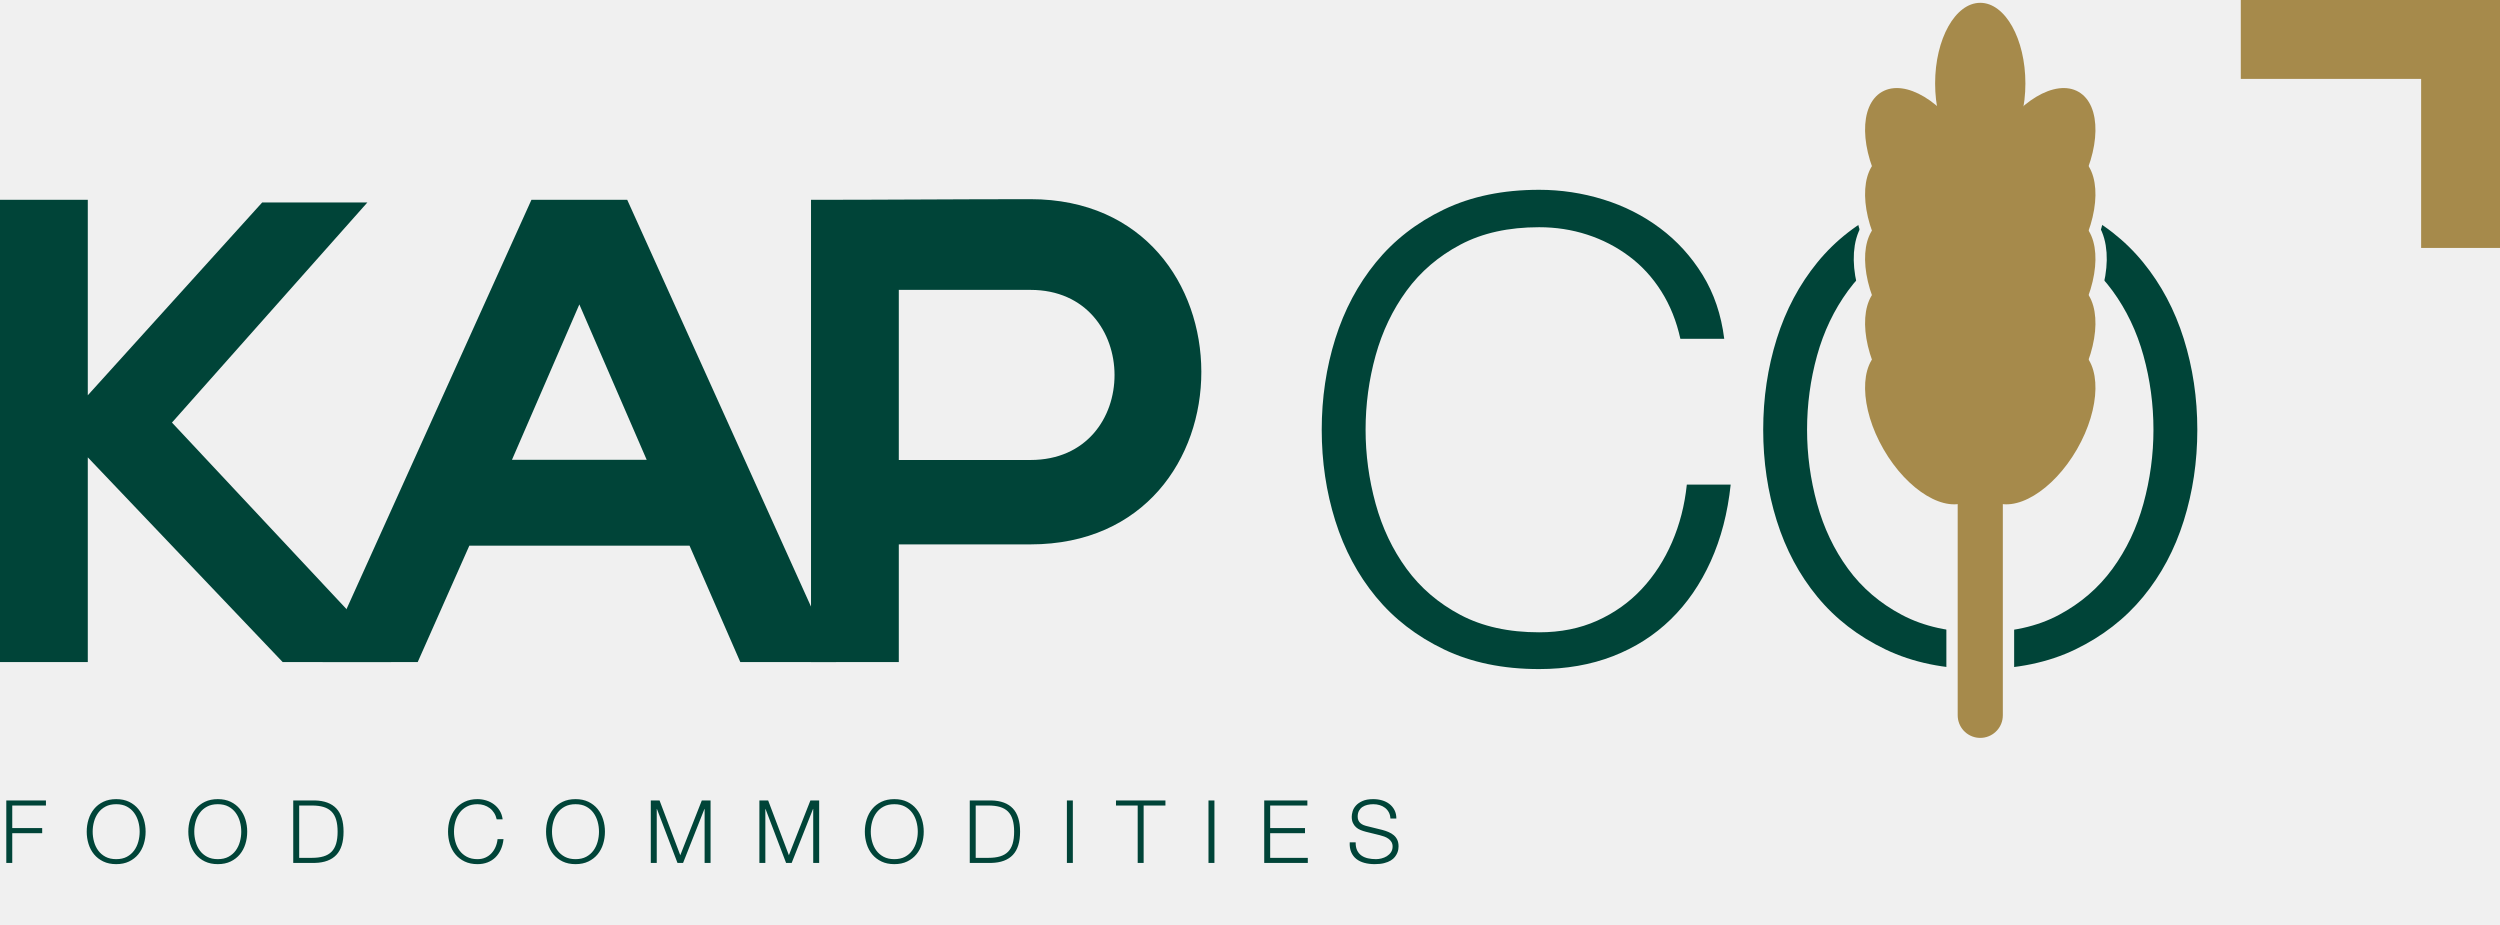
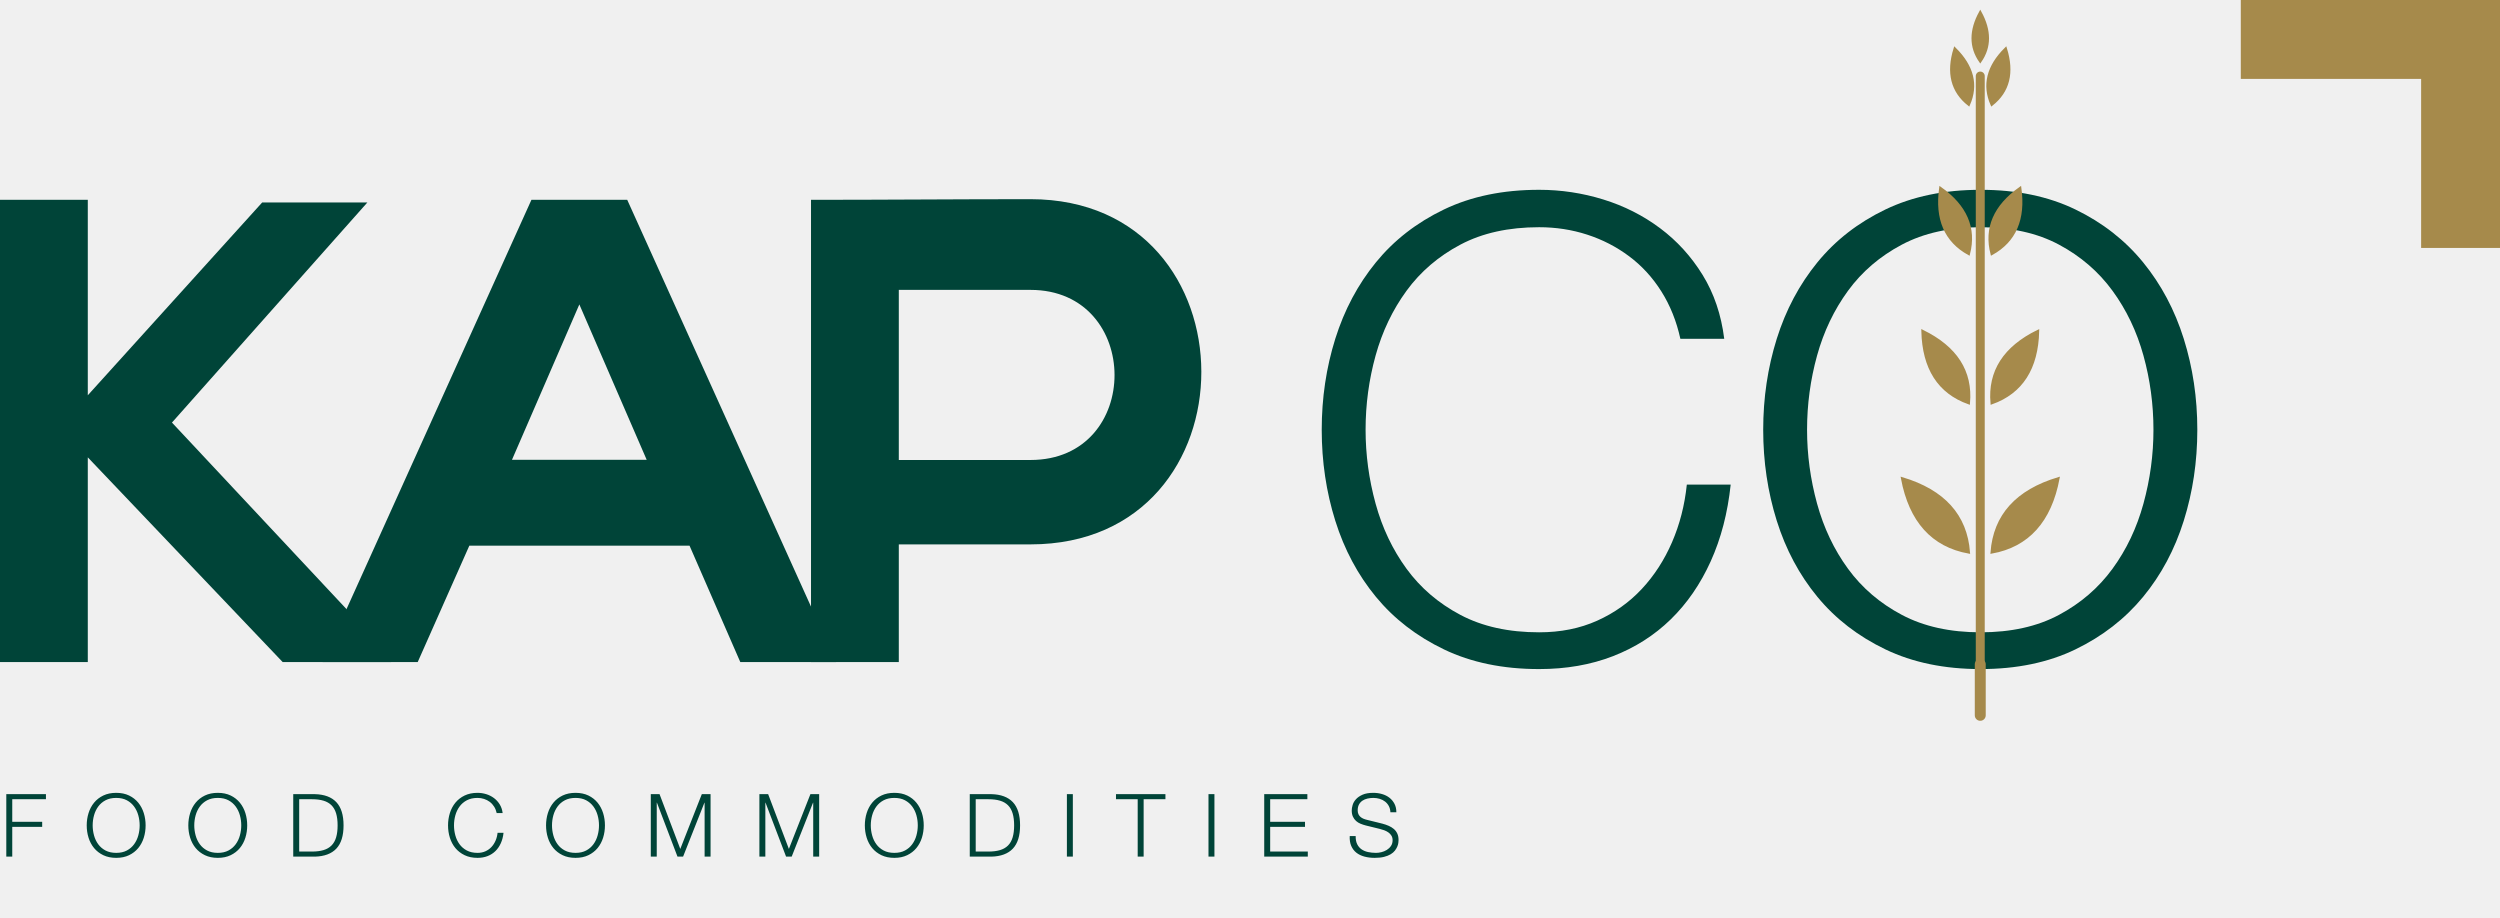
- <svg xmlns="http://www.w3.org/2000/svg" viewBox="0 0 994.10 367.49" role="img" aria-label="KAP CO">
+ <svg xmlns="http://www.w3.org/2000/svg" viewBox="0 0 994.10 364.99" role="img" aria-label="KAP CO">
  <g transform="translate(0.00 0.00)">
-     <mask id="o-cut" maskUnits="userSpaceOnUse" x="0" y="0" width="994" height="291">
-       <rect width="994" height="291" fill="#fff" />
-       <g transform="translate(787.43 284.44)" fill="#000" stroke-linecap="round">
-         <line x1="0" y1="0" x2="0" y2="-224.35" stroke="#000" stroke-width="26.95" />
-         <ellipse cx="-21.79" cy="-115.38" rx="19.23" ry="34.61" transform="rotate(-30 -21.79 -115.38)" stroke="#000" stroke-width="9.00" />
-         <ellipse cx="21.79" cy="-115.38" rx="19.23" ry="34.61" transform="rotate(30 21.79 -115.38)" stroke="#000" stroke-width="9.00" />
-         <ellipse cx="-21.79" cy="-141.02" rx="19.23" ry="34.61" transform="rotate(-30 -21.79 -141.02)" stroke="#000" stroke-width="9.00" />
-         <ellipse cx="21.79" cy="-141.02" rx="19.23" ry="34.61" transform="rotate(30 21.79 -141.02)" stroke="#000" stroke-width="9.00" />
-         <ellipse cx="-21.79" cy="-166.66" rx="19.23" ry="34.61" transform="rotate(-30 -21.79 -166.66)" stroke="#000" stroke-width="9.00" />
-         <ellipse cx="21.79" cy="-166.66" rx="19.23" ry="34.61" transform="rotate(30 21.79 -166.66)" stroke="#000" stroke-width="9.00" />
-         <ellipse cx="-21.79" cy="-192.30" rx="19.23" ry="34.61" transform="rotate(-30 -21.79 -192.30)" stroke="#000" stroke-width="9.00" />
-         <ellipse cx="21.79" cy="-192.30" rx="19.23" ry="34.61" transform="rotate(30 21.79 -192.30)" stroke="#000" stroke-width="9.00" />
-         <ellipse cx="-21.79" cy="-217.94" rx="19.23" ry="34.61" transform="rotate(-30 -21.79 -217.94)" stroke="#000" stroke-width="9.00" />
-         <ellipse cx="21.79" cy="-217.94" rx="19.23" ry="34.61" transform="rotate(30 21.79 -217.94)" stroke="#000" stroke-width="9.00" />
-         <ellipse cx="0" cy="-251.27" rx="17.95" ry="32.05" stroke="#000" stroke-width="9.00" />
-       </g>
-     </mask>
    <path fill="#004438" d="M-0.00 79.46 L-0.00 263.26 L34.91 263.26 L34.91 181.86 L112.40 263.26 L155.51 263.26 L155.51 261.16 L68.38 168.03 L146.07 80.52 L104.24 80.52 L34.91 157.18 L34.91 79.46 L-0.00 79.46 Z" />
    <path fill="#004438" d="M230.37 121.05 L257.15 182.84 L203.58 182.84 L230.37 121.05 M294.37 263.26 L332.45 263.26 L249.41 79.46 L211.32 79.46 L128.28 263.26 L166.10 263.26 L186.63 216.97 L274.18 216.97 L294.37 263.26 Z" />
    <path fill="#004438" d="M357.40 182.91 L409.77 182.91 C454.46 182.91 454.19 115.27 409.77 115.27 L357.40 115.27 L357.40 182.91 M409.77 216.47 L357.40 216.47 L357.40 263.26 L322.49 263.26 L322.49 79.46 C351.58 79.46 380.67 79.20 409.77 79.20 C500.21 79.20 500.48 216.47 409.77 216.47 Z" />
    <path fill="#004438" d="M668.183 134.724H685.625Q683.83 120.36 677.032 109.33Q670.235 98.301 660.104 90.734Q649.972 83.167 637.532 79.32Q625.091 75.473 612.01 75.473Q590.464 75.473 574.176 83.296Q557.889 91.119 547.116 104.329Q536.343 117.538 530.956 134.724Q525.57 151.909 525.57 170.89Q525.57 189.871 530.956 207.056Q536.343 224.242 547.116 237.323Q557.889 250.405 574.176 258.228Q590.464 266.051 612.01 266.051Q628.169 266.051 641.379 260.921Q654.589 255.791 664.336 246.301Q674.083 236.81 680.239 223.216Q686.395 209.621 688.19 192.692H670.748Q669.466 205.004 664.849 215.649Q660.232 226.294 652.793 234.245Q645.355 242.197 635.095 246.814Q624.835 251.431 612.01 251.431Q593.799 251.431 580.717 244.505Q567.636 237.58 559.3 226.165Q550.963 214.751 546.988 200.259Q543.012 185.767 543.012 170.89Q543.012 155.757 546.988 141.393Q550.963 127.029 559.3 115.615Q567.636 104.2 580.717 97.275Q593.799 90.349 612.01 90.349Q622.013 90.349 631.119 93.299Q640.225 96.249 647.792 101.892Q655.358 107.535 660.617 115.871Q665.875 124.207 668.183 134.724Z" />
-     <path fill="#004438" d="M718.561 170.89Q718.561 155.757 722.537 141.393Q726.512 127.029 734.849 115.615Q743.185 104.2 756.266 97.275Q769.348 90.349 787.559 90.349Q805.77 90.349 818.724 97.275Q831.677 104.2 840.013 115.615Q848.349 127.029 852.325 141.393Q856.301 155.757 856.301 170.89Q856.301 185.767 852.325 200.259Q848.349 214.751 840.013 226.165Q831.677 237.58 818.724 244.505Q805.77 251.431 787.559 251.431Q769.348 251.431 756.266 244.505Q743.185 237.58 734.849 226.165Q726.512 214.751 722.537 200.259Q718.561 185.767 718.561 170.89ZM701.119 170.89Q701.119 189.871 706.505 207.056Q711.892 224.242 722.665 237.323Q733.438 250.405 749.726 258.228Q766.013 266.051 787.559 266.051Q809.105 266.051 825.264 258.228Q841.424 250.405 852.197 237.323Q862.97 224.242 868.356 207.056Q873.743 189.871 873.743 170.89Q873.743 151.909 868.356 134.724Q862.97 117.538 852.197 104.329Q841.424 91.119 825.264 83.296Q809.105 75.473 787.559 75.473Q766.013 75.473 749.726 83.296Q733.438 91.119 722.665 104.329Q711.892 117.538 706.505 134.724Q701.119 151.909 701.119 170.89Z" mask="url(#o-cut)" />
+     <path fill="#004438" d="M718.561 170.89Q718.561 155.757 722.537 141.393Q726.512 127.029 734.849 115.615Q743.185 104.2 756.266 97.275Q769.348 90.349 787.559 90.349Q805.77 90.349 818.724 97.275Q831.677 104.2 840.013 115.615Q848.349 127.029 852.325 141.393Q856.301 155.757 856.301 170.89Q856.301 185.767 852.325 200.259Q848.349 214.751 840.013 226.165Q831.677 237.58 818.724 244.505Q805.77 251.431 787.559 251.431Q769.348 251.431 756.266 244.505Q743.185 237.58 734.849 226.165Q726.512 214.751 722.537 200.259Q718.561 185.767 718.561 170.89ZM701.119 170.89Q701.119 189.871 706.505 207.056Q711.892 224.242 722.665 237.323Q733.438 250.405 749.726 258.228Q766.013 266.051 787.559 266.051Q809.105 266.051 825.264 258.228Q841.424 250.405 852.197 237.323Q862.97 224.242 868.356 207.056Q873.743 189.871 873.743 170.89Q873.743 151.909 868.356 134.724Q862.97 117.538 852.197 104.329Q841.424 91.119 825.264 83.296Q809.105 75.473 787.559 75.473Q766.013 75.473 749.726 83.296Q733.438 91.119 722.665 104.329Q711.892 117.538 706.505 134.724Q701.119 151.909 701.119 170.89Z" />
    <path fill="#a68a4b" d="M891.03 -0.00 L891.03 31.37 L962.74 31.37 L962.74 98.59 L994.11 98.59 L994.11 -0.00 L891.03 -0.00 Z" />
-     <g transform="translate(787.43 284.44)" fill="#a68a4b" stroke-linecap="round">
-       <line x1="0" y1="0" x2="0" y2="-224.35" stroke="#a68a4b" stroke-width="17.95" />
-       <ellipse cx="-21.79" cy="-115.38" rx="19.23" ry="34.61" transform="rotate(-30 -21.79 -115.38)" stroke="none" />
-       <ellipse cx="21.79" cy="-115.38" rx="19.23" ry="34.61" transform="rotate(30 21.79 -115.38)" stroke="none" />
-       <ellipse cx="-21.79" cy="-141.02" rx="19.23" ry="34.61" transform="rotate(-30 -21.79 -141.02)" stroke="none" />
-       <ellipse cx="21.79" cy="-141.02" rx="19.23" ry="34.61" transform="rotate(30 21.79 -141.02)" stroke="none" />
-       <ellipse cx="-21.79" cy="-166.66" rx="19.23" ry="34.61" transform="rotate(-30 -21.79 -166.66)" stroke="none" />
-       <ellipse cx="21.79" cy="-166.66" rx="19.23" ry="34.61" transform="rotate(30 21.79 -166.66)" stroke="none" />
-       <ellipse cx="-21.79" cy="-192.30" rx="19.23" ry="34.61" transform="rotate(-30 -21.79 -192.30)" stroke="none" />
-       <ellipse cx="21.79" cy="-192.30" rx="19.23" ry="34.61" transform="rotate(30 21.79 -192.30)" stroke="none" />
-       <ellipse cx="-21.79" cy="-217.94" rx="19.23" ry="34.61" transform="rotate(-30 -21.79 -217.94)" stroke="none" />
-       <ellipse cx="21.79" cy="-217.94" rx="19.23" ry="34.61" transform="rotate(30 21.79 -217.94)" stroke="none" />
-       <ellipse cx="0" cy="-251.27" rx="17.95" ry="32.05" stroke="none" />
+     <g transform="translate(787.43 264.15)" fill="#a68a4b" stroke="#a68a4b" stroke-linecap="round">
+       <g transform="translate(-4.57,-44.51) rotate(-42.00)">
+         <path d="M0,0 Q13.45,-17.41 0,-39.56 Q-13.45,-17.41 0,0 Z" />
+       </g>
+       <g transform="translate(4.57,-44.51) rotate(42.00)">
+         <path d="M0,0 Q13.45,-17.41 0,-39.56 Q-13.45,-17.41 0,0 Z" />
+       </g>
+       <g transform="translate(-4.57,-103.86) rotate(-32.67)">
+         <path d="M0,0 Q11.57,-14.97 0,-34.03 Q-11.57,-14.97 0,0 Z" />
+       </g>
+       <g transform="translate(4.57,-103.86) rotate(32.67)">
+         <path d="M0,0 Q11.57,-14.97 0,-34.03 Q-11.57,-14.97 0,0 Z" />
+       </g>
+       <g transform="translate(-4.57,-163.20) rotate(-23.33)">
+         <path d="M0,0 Q9.69,-12.53 0,-28.49 Q-9.69,-12.53 0,0 Z" />
+       </g>
+       <g transform="translate(4.57,-163.20) rotate(23.33)">
+         <path d="M0,0 Q9.69,-12.53 0,-28.49 Q-9.69,-12.53 0,0 Z" />
+       </g>
+       <g transform="translate(-4.57,-222.55) rotate(-14.00)">
+         <path d="M0,0 Q7.80,-10.10 0,-22.95 Q-7.80,-10.10 0,0 Z" />
+       </g>
+       <g transform="translate(4.57,-222.55) rotate(14.00)">
+         <path d="M0,0 Q7.80,-10.10 0,-22.95 Q-7.80,-10.10 0,0 Z" />
+       </g>
+       <g transform="translate(0,-239.76)">
+         <path d="M0,0 Q5.97,-8.58 0,-19.51 Q-5.97,-8.58 0,0 Z" />
+       </g>
+       <line x1="0" y1="0" x2="0" y2="20.29" stroke-width="4.35" />
+       <line x1="0" y1="-233.91" x2="0" y2="0" stroke-width="3.56" />
    </g>
  </g>
  <g transform="translate(0.00 0.00)">
-     <path fill="#004438" d="M2.505 318.287V343.132H4.872V331.301H16.772V329.283H4.872V320.305H18.268V318.287Z M36.85 330.709Q36.85 328.656 37.389 326.708Q37.928 324.759 39.059 323.211Q40.19 321.662 41.965 320.723Q43.739 319.783 46.21 319.783Q48.68 319.783 50.438 320.723Q52.195 321.662 53.326 323.211Q54.457 324.759 54.996 326.708Q55.535 328.656 55.535 330.709Q55.535 332.728 54.996 334.694Q54.457 336.66 53.326 338.208Q52.195 339.756 50.438 340.696Q48.68 341.635 46.21 341.635Q43.739 341.635 41.965 340.696Q40.19 339.756 39.059 338.208Q37.928 336.66 37.389 334.694Q36.85 332.728 36.85 330.709ZM34.483 330.709Q34.483 333.284 35.214 335.616Q35.945 337.947 37.406 339.722Q38.868 341.496 41.077 342.558Q43.287 343.619 46.21 343.619Q49.133 343.619 51.325 342.558Q53.517 341.496 54.979 339.722Q56.44 337.947 57.171 335.616Q57.902 333.284 57.902 330.709Q57.902 328.134 57.171 325.803Q56.44 323.472 54.979 321.68Q53.517 319.888 51.325 318.826Q49.133 317.765 46.21 317.765Q43.287 317.765 41.077 318.826Q38.868 319.888 37.406 321.68Q35.945 323.472 35.214 325.803Q34.483 328.134 34.483 330.709Z M77.248 330.709Q77.248 328.656 77.788 326.708Q78.327 324.759 79.458 323.211Q80.589 321.662 82.364 320.723Q84.138 319.783 86.609 319.783Q89.079 319.783 90.837 320.723Q92.594 321.662 93.725 323.211Q94.856 324.759 95.395 326.708Q95.934 328.656 95.934 330.709Q95.934 332.728 95.395 334.694Q94.856 336.66 93.725 338.208Q92.594 339.756 90.837 340.696Q89.079 341.635 86.609 341.635Q84.138 341.635 82.364 340.696Q80.589 339.756 79.458 338.208Q78.327 336.66 77.788 334.694Q77.248 332.728 77.248 330.709ZM74.882 330.709Q74.882 333.284 75.613 335.616Q76.344 337.947 77.805 339.722Q79.267 341.496 81.476 342.558Q83.686 343.619 86.609 343.619Q89.532 343.619 91.724 342.558Q93.916 341.496 95.377 339.722Q96.839 337.947 97.57 335.616Q98.3 333.284 98.3 330.709Q98.3 328.134 97.57 325.803Q96.839 323.472 95.377 321.68Q93.916 319.888 91.724 318.826Q89.532 317.765 86.609 317.765Q83.686 317.765 81.476 318.826Q79.267 319.888 77.805 321.68Q76.344 323.472 75.613 325.803Q74.882 328.134 74.882 330.709Z M116.603 318.287V343.132H125.198Q130.87 342.993 133.741 339.948Q136.611 336.903 136.611 330.709Q136.611 324.516 133.741 321.471Q130.87 318.426 125.198 318.287ZM118.97 341.113V320.305H124.015Q126.694 320.305 128.626 320.879Q130.557 321.453 131.81 322.706Q133.062 323.959 133.654 325.942Q134.245 327.926 134.245 330.709Q134.245 333.493 133.654 335.476Q133.062 337.46 131.81 338.713Q130.557 339.965 128.626 340.539Q126.694 341.113 124.015 341.113Z M197.506 325.803H199.872Q199.628 323.854 198.706 322.358Q197.784 320.862 196.409 319.835Q195.035 318.809 193.347 318.287Q191.66 317.765 189.885 317.765Q186.962 317.765 184.753 318.826Q182.543 319.888 181.082 321.68Q179.62 323.472 178.889 325.803Q178.159 328.134 178.159 330.709Q178.159 333.284 178.889 335.616Q179.62 337.947 181.082 339.722Q182.543 341.496 184.753 342.558Q186.962 343.619 189.885 343.619Q192.077 343.619 193.869 342.923Q195.661 342.227 196.984 340.94Q198.306 339.652 199.141 337.808Q199.976 335.964 200.22 333.667H197.853Q197.679 335.337 197.053 336.781Q196.427 338.225 195.418 339.304Q194.409 340.383 193.017 341.009Q191.625 341.635 189.885 341.635Q187.414 341.635 185.64 340.696Q183.865 339.756 182.734 338.208Q181.603 336.66 181.064 334.694Q180.525 332.728 180.525 330.709Q180.525 328.656 181.064 326.708Q181.603 324.759 182.734 323.211Q183.865 321.662 185.64 320.723Q187.414 319.783 189.885 319.783Q191.242 319.783 192.477 320.183Q193.713 320.584 194.739 321.349Q195.766 322.115 196.479 323.245Q197.192 324.376 197.506 325.803Z M219.497 330.709Q219.497 328.656 220.036 326.708Q220.576 324.759 221.707 323.211Q222.837 321.662 224.612 320.723Q226.387 319.783 228.857 319.783Q231.328 319.783 233.085 320.723Q234.842 321.662 235.973 323.211Q237.104 324.759 237.643 326.708Q238.183 328.656 238.183 330.709Q238.183 332.728 237.643 334.694Q237.104 336.66 235.973 338.208Q234.842 339.756 233.085 340.696Q231.328 341.635 228.857 341.635Q226.387 341.635 224.612 340.696Q222.837 339.756 221.707 338.208Q220.576 336.66 220.036 334.694Q219.497 332.728 219.497 330.709ZM217.131 330.709Q217.131 333.284 217.862 335.616Q218.592 337.947 220.054 339.722Q221.515 341.496 223.725 342.558Q225.934 343.619 228.857 343.619Q231.78 343.619 233.972 342.558Q236.165 341.496 237.626 339.722Q239.087 337.947 239.818 335.616Q240.549 333.284 240.549 330.709Q240.549 328.134 239.818 325.803Q239.087 323.472 237.626 321.68Q236.165 319.888 233.972 318.826Q231.78 317.765 228.857 317.765Q225.934 317.765 223.725 318.826Q221.515 319.888 220.054 321.68Q218.592 323.472 217.862 325.803Q217.131 328.134 217.131 330.709Z M262.262 318.287 270.509 340.07 279.069 318.287H282.548V343.132H280.182V321.662H280.113L271.622 343.132H269.395L261.218 321.662H261.148V343.132H258.782V318.287Z M305.445 318.287 313.691 340.07 322.251 318.287H325.731V343.132H323.365V321.662H323.295L314.805 343.132H312.578L304.401 321.662H304.331V343.132H301.965V318.287Z M346.261 330.709Q346.261 328.656 346.8 326.708Q347.34 324.759 348.471 323.211Q349.601 321.662 351.376 320.723Q353.151 319.783 355.621 319.783Q358.092 319.783 359.849 320.723Q361.606 321.662 362.737 323.211Q363.868 324.759 364.407 326.708Q364.947 328.656 364.947 330.709Q364.947 332.728 364.407 334.694Q363.868 336.66 362.737 338.208Q361.606 339.756 359.849 340.696Q358.092 341.635 355.621 341.635Q353.151 341.635 351.376 340.696Q349.601 339.756 348.471 338.208Q347.34 336.66 346.8 334.694Q346.261 332.728 346.261 330.709ZM343.895 330.709Q343.895 333.284 344.626 335.616Q345.356 337.947 346.818 339.722Q348.279 341.496 350.489 342.558Q352.698 343.619 355.621 343.619Q358.544 343.619 360.736 342.558Q362.929 341.496 364.39 339.722Q365.851 337.947 366.582 335.616Q367.313 333.284 367.313 330.709Q367.313 328.134 366.582 325.803Q365.851 323.472 364.39 321.68Q362.929 319.888 360.736 318.826Q358.544 317.765 355.621 317.765Q352.698 317.765 350.489 318.826Q348.279 319.888 346.818 321.68Q345.356 323.472 344.626 325.803Q343.895 328.134 343.895 330.709Z M385.616 318.287V343.132H394.211Q399.883 342.993 402.753 339.948Q405.624 336.903 405.624 330.709Q405.624 324.516 402.753 321.471Q399.883 318.426 394.211 318.287ZM387.982 341.113V320.305H393.028Q395.707 320.305 397.638 320.879Q399.569 321.453 400.822 322.706Q402.075 323.959 402.666 325.942Q403.258 327.926 403.258 330.709Q403.258 333.493 402.666 335.476Q402.075 337.46 400.822 338.713Q399.569 339.965 397.638 340.539Q395.707 341.113 393.028 341.113Z M424.24 318.287V343.132H426.606V318.287Z M443.761 318.287V320.305H452.391V343.132H454.757V320.305H463.421V318.287Z M480.541 318.287V343.132H482.907V318.287Z M502.706 318.287V343.132H520.035V341.113H505.073V331.301H518.922V329.283H505.073V320.305H519.861V318.287Z M539.069 334.954H536.703Q536.598 337.251 537.312 338.887Q538.025 340.522 539.347 341.566Q540.67 342.61 542.549 343.114Q544.428 343.619 546.62 343.619Q548.812 343.619 550.378 343.219Q551.944 342.819 553.005 342.175Q554.066 341.531 554.675 340.731Q555.284 339.93 555.615 339.147Q555.945 338.365 556.032 337.669Q556.119 336.973 556.119 336.555Q556.119 335.024 555.615 333.945Q555.11 332.867 554.223 332.119Q553.336 331.37 552.17 330.866Q551.004 330.361 549.682 330.013L543.627 328.517Q542.862 328.343 542.183 328.065Q541.505 327.786 540.983 327.334Q540.461 326.882 540.165 326.238Q539.869 325.594 539.869 324.724Q539.869 323.332 540.391 322.393Q540.913 321.453 541.766 320.879Q542.618 320.305 543.749 320.044Q544.88 319.783 546.098 319.783Q547.42 319.783 548.621 320.149Q549.821 320.514 550.743 321.227Q551.665 321.941 552.239 323.002Q552.814 324.063 552.883 325.49H555.249Q555.249 323.576 554.501 322.132Q553.753 320.688 552.5 319.714Q551.248 318.739 549.578 318.252Q547.907 317.765 546.063 317.765Q543.453 317.765 541.783 318.513Q540.113 319.261 539.156 320.34Q538.199 321.419 537.851 322.637Q537.503 323.854 537.503 324.759Q537.503 326.221 537.973 327.23Q538.443 328.239 539.208 328.935Q539.974 329.631 541 330.048Q542.027 330.466 543.105 330.744L548.638 332.101Q549.508 332.31 550.413 332.641Q551.317 332.971 552.065 333.493Q552.814 334.015 553.283 334.781Q553.753 335.546 553.753 336.59Q553.753 337.947 553.092 338.904Q552.431 339.861 551.439 340.47Q550.447 341.079 549.299 341.357Q548.151 341.635 547.177 341.635Q545.472 341.635 543.975 341.305Q542.479 340.974 541.383 340.209Q540.287 339.443 539.66 338.156Q539.034 336.868 539.069 334.954Z" />
+     <path fill="#004438" d="M2.505 315.787V340.632H4.872V328.801H16.772V326.783H4.872V317.805H18.268V315.787Z M36.85 328.209Q36.85 326.156 37.389 324.208Q37.928 322.259 39.059 320.711Q40.19 319.162 41.965 318.223Q43.739 317.283 46.21 317.283Q48.68 317.283 50.438 318.223Q52.195 319.162 53.326 320.711Q54.457 322.259 54.996 324.208Q55.535 326.156 55.535 328.209Q55.535 330.228 54.996 332.194Q54.457 334.16 53.326 335.708Q52.195 337.256 50.438 338.196Q48.68 339.135 46.21 339.135Q43.739 339.135 41.965 338.196Q40.19 337.256 39.059 335.708Q37.928 334.16 37.389 332.194Q36.85 330.228 36.85 328.209ZM34.483 328.209Q34.483 330.784 35.214 333.116Q35.945 335.447 37.406 337.222Q38.868 338.996 41.077 340.058Q43.287 341.119 46.21 341.119Q49.133 341.119 51.325 340.058Q53.517 338.996 54.979 337.222Q56.44 335.447 57.171 333.116Q57.902 330.784 57.902 328.209Q57.902 325.634 57.171 323.303Q56.44 320.972 54.979 319.18Q53.517 317.388 51.325 316.326Q49.133 315.265 46.21 315.265Q43.287 315.265 41.077 316.326Q38.868 317.388 37.406 319.18Q35.945 320.972 35.214 323.303Q34.483 325.634 34.483 328.209Z M77.248 328.209Q77.248 326.156 77.788 324.208Q78.327 322.259 79.458 320.711Q80.589 319.162 82.364 318.223Q84.138 317.283 86.609 317.283Q89.079 317.283 90.837 318.223Q92.594 319.162 93.725 320.711Q94.856 322.259 95.395 324.208Q95.934 326.156 95.934 328.209Q95.934 330.228 95.395 332.194Q94.856 334.16 93.725 335.708Q92.594 337.256 90.837 338.196Q89.079 339.135 86.609 339.135Q84.138 339.135 82.364 338.196Q80.589 337.256 79.458 335.708Q78.327 334.16 77.788 332.194Q77.248 330.228 77.248 328.209ZM74.882 328.209Q74.882 330.784 75.613 333.116Q76.344 335.447 77.805 337.222Q79.267 338.996 81.476 340.058Q83.686 341.119 86.609 341.119Q89.532 341.119 91.724 340.058Q93.916 338.996 95.377 337.222Q96.839 335.447 97.57 333.116Q98.3 330.784 98.3 328.209Q98.3 325.634 97.57 323.303Q96.839 320.972 95.377 319.18Q93.916 317.388 91.724 316.326Q89.532 315.265 86.609 315.265Q83.686 315.265 81.476 316.326Q79.267 317.388 77.805 319.18Q76.344 320.972 75.613 323.303Q74.882 325.634 74.882 328.209Z M116.603 315.787V340.632H125.198Q130.87 340.493 133.741 337.448Q136.611 334.403 136.611 328.209Q136.611 322.016 133.741 318.971Q130.87 315.926 125.198 315.787ZM118.97 338.613V317.805H124.015Q126.694 317.805 128.626 318.379Q130.557 318.953 131.81 320.206Q133.062 321.459 133.654 323.442Q134.245 325.426 134.245 328.209Q134.245 330.993 133.654 332.976Q133.062 334.96 131.81 336.213Q130.557 337.465 128.626 338.039Q126.694 338.613 124.015 338.613Z M197.506 323.303H199.872Q199.628 321.354 198.706 319.858Q197.784 318.362 196.409 317.335Q195.035 316.309 193.347 315.787Q191.66 315.265 189.885 315.265Q186.962 315.265 184.753 316.326Q182.543 317.388 181.082 319.18Q179.62 320.972 178.889 323.303Q178.159 325.634 178.159 328.209Q178.159 330.784 178.889 333.116Q179.62 335.447 181.082 337.222Q182.543 338.996 184.753 340.058Q186.962 341.119 189.885 341.119Q192.077 341.119 193.869 340.423Q195.661 339.727 196.984 338.44Q198.306 337.152 199.141 335.308Q199.976 333.464 200.22 331.167H197.853Q197.679 332.837 197.053 334.281Q196.427 335.725 195.418 336.804Q194.409 337.883 193.017 338.509Q191.625 339.135 189.885 339.135Q187.414 339.135 185.64 338.196Q183.865 337.256 182.734 335.708Q181.603 334.16 181.064 332.194Q180.525 330.228 180.525 328.209Q180.525 326.156 181.064 324.208Q181.603 322.259 182.734 320.711Q183.865 319.162 185.64 318.223Q187.414 317.283 189.885 317.283Q191.242 317.283 192.477 317.683Q193.713 318.084 194.739 318.849Q195.766 319.615 196.479 320.745Q197.192 321.876 197.506 323.303Z M219.497 328.209Q219.497 326.156 220.036 324.208Q220.576 322.259 221.707 320.711Q222.837 319.162 224.612 318.223Q226.387 317.283 228.857 317.283Q231.328 317.283 233.085 318.223Q234.842 319.162 235.973 320.711Q237.104 322.259 237.643 324.208Q238.183 326.156 238.183 328.209Q238.183 330.228 237.643 332.194Q237.104 334.16 235.973 335.708Q234.842 337.256 233.085 338.196Q231.328 339.135 228.857 339.135Q226.387 339.135 224.612 338.196Q222.837 337.256 221.707 335.708Q220.576 334.16 220.036 332.194Q219.497 330.228 219.497 328.209ZM217.131 328.209Q217.131 330.784 217.862 333.116Q218.592 335.447 220.054 337.222Q221.515 338.996 223.725 340.058Q225.934 341.119 228.857 341.119Q231.78 341.119 233.972 340.058Q236.165 338.996 237.626 337.222Q239.087 335.447 239.818 333.116Q240.549 330.784 240.549 328.209Q240.549 325.634 239.818 323.303Q239.087 320.972 237.626 319.18Q236.165 317.388 233.972 316.326Q231.78 315.265 228.857 315.265Q225.934 315.265 223.725 316.326Q221.515 317.388 220.054 319.18Q218.592 320.972 217.862 323.303Q217.131 325.634 217.131 328.209Z M262.262 315.787 270.509 337.57 279.069 315.787H282.548V340.632H280.182V319.162H280.113L271.622 340.632H269.395L261.218 319.162H261.148V340.632H258.782V315.787Z M305.445 315.787 313.691 337.57 322.251 315.787H325.731V340.632H323.365V319.162H323.295L314.805 340.632H312.578L304.401 319.162H304.331V340.632H301.965V315.787Z M346.261 328.209Q346.261 326.156 346.8 324.208Q347.34 322.259 348.471 320.711Q349.601 319.162 351.376 318.223Q353.151 317.283 355.621 317.283Q358.092 317.283 359.849 318.223Q361.606 319.162 362.737 320.711Q363.868 322.259 364.407 324.208Q364.947 326.156 364.947 328.209Q364.947 330.228 364.407 332.194Q363.868 334.16 362.737 335.708Q361.606 337.256 359.849 338.196Q358.092 339.135 355.621 339.135Q353.151 339.135 351.376 338.196Q349.601 337.256 348.471 335.708Q347.34 334.16 346.8 332.194Q346.261 330.228 346.261 328.209ZM343.895 328.209Q343.895 330.784 344.626 333.116Q345.356 335.447 346.818 337.222Q348.279 338.996 350.489 340.058Q352.698 341.119 355.621 341.119Q358.544 341.119 360.736 340.058Q362.929 338.996 364.39 337.222Q365.851 335.447 366.582 333.116Q367.313 330.784 367.313 328.209Q367.313 325.634 366.582 323.303Q365.851 320.972 364.39 319.18Q362.929 317.388 360.736 316.326Q358.544 315.265 355.621 315.265Q352.698 315.265 350.489 316.326Q348.279 317.388 346.818 319.18Q345.356 320.972 344.626 323.303Q343.895 325.634 343.895 328.209Z M385.616 315.787V340.632H394.211Q399.883 340.493 402.753 337.448Q405.624 334.403 405.624 328.209Q405.624 322.016 402.753 318.971Q399.883 315.926 394.211 315.787ZM387.982 338.613V317.805H393.028Q395.707 317.805 397.638 318.379Q399.569 318.953 400.822 320.206Q402.075 321.459 402.666 323.442Q403.258 325.426 403.258 328.209Q403.258 330.993 402.666 332.976Q402.075 334.96 400.822 336.213Q399.569 337.465 397.638 338.039Q395.707 338.613 393.028 338.613Z M424.24 315.787V340.632H426.606V315.787Z M443.761 315.787V317.805H452.391V340.632H454.757V317.805H463.421V315.787Z M480.541 315.787V340.632H482.907V315.787Z M502.706 315.787V340.632H520.035V338.613H505.073V328.801H518.922V326.783H505.073V317.805H519.861V315.787Z M539.069 332.454H536.703Q536.598 334.751 537.312 336.387Q538.025 338.022 539.347 339.066Q540.67 340.11 542.549 340.614Q544.428 341.119 546.62 341.119Q548.812 341.119 550.378 340.719Q551.944 340.319 553.005 339.675Q554.066 339.031 554.675 338.231Q555.284 337.43 555.615 336.647Q555.945 335.865 556.032 335.169Q556.119 334.473 556.119 334.055Q556.119 332.524 555.615 331.445Q555.11 330.367 554.223 329.619Q553.336 328.87 552.17 328.366Q551.004 327.861 549.682 327.513L543.627 326.017Q542.862 325.843 542.183 325.565Q541.505 325.286 540.983 324.834Q540.461 324.382 540.165 323.738Q539.869 323.094 539.869 322.224Q539.869 320.832 540.391 319.893Q540.913 318.953 541.766 318.379Q542.618 317.805 543.749 317.544Q544.88 317.283 546.098 317.283Q547.42 317.283 548.621 317.649Q549.821 318.014 550.743 318.727Q551.665 319.441 552.239 320.502Q552.814 321.563 552.883 322.99H555.249Q555.249 321.076 554.501 319.632Q553.753 318.188 552.5 317.214Q551.248 316.239 549.578 315.752Q547.907 315.265 546.063 315.265Q543.453 315.265 541.783 316.013Q540.113 316.761 539.156 317.84Q538.199 318.919 537.851 320.137Q537.503 321.354 537.503 322.259Q537.503 323.721 537.973 324.73Q538.443 325.739 539.208 326.435Q539.974 327.131 541 327.548Q542.027 327.966 543.105 328.244L548.638 329.601Q549.508 329.81 550.413 330.141Q551.317 330.471 552.065 330.993Q552.814 331.515 553.283 332.281Q553.753 333.046 553.753 334.09Q553.753 335.447 553.092 336.404Q552.431 337.361 551.439 337.97Q550.447 338.579 549.299 338.857Q548.151 339.135 547.177 339.135Q545.472 339.135 543.975 338.805Q542.479 338.474 541.383 337.709Q540.287 336.943 539.66 335.656Q539.034 334.368 539.069 332.454Z" />
  </g>
</svg>
